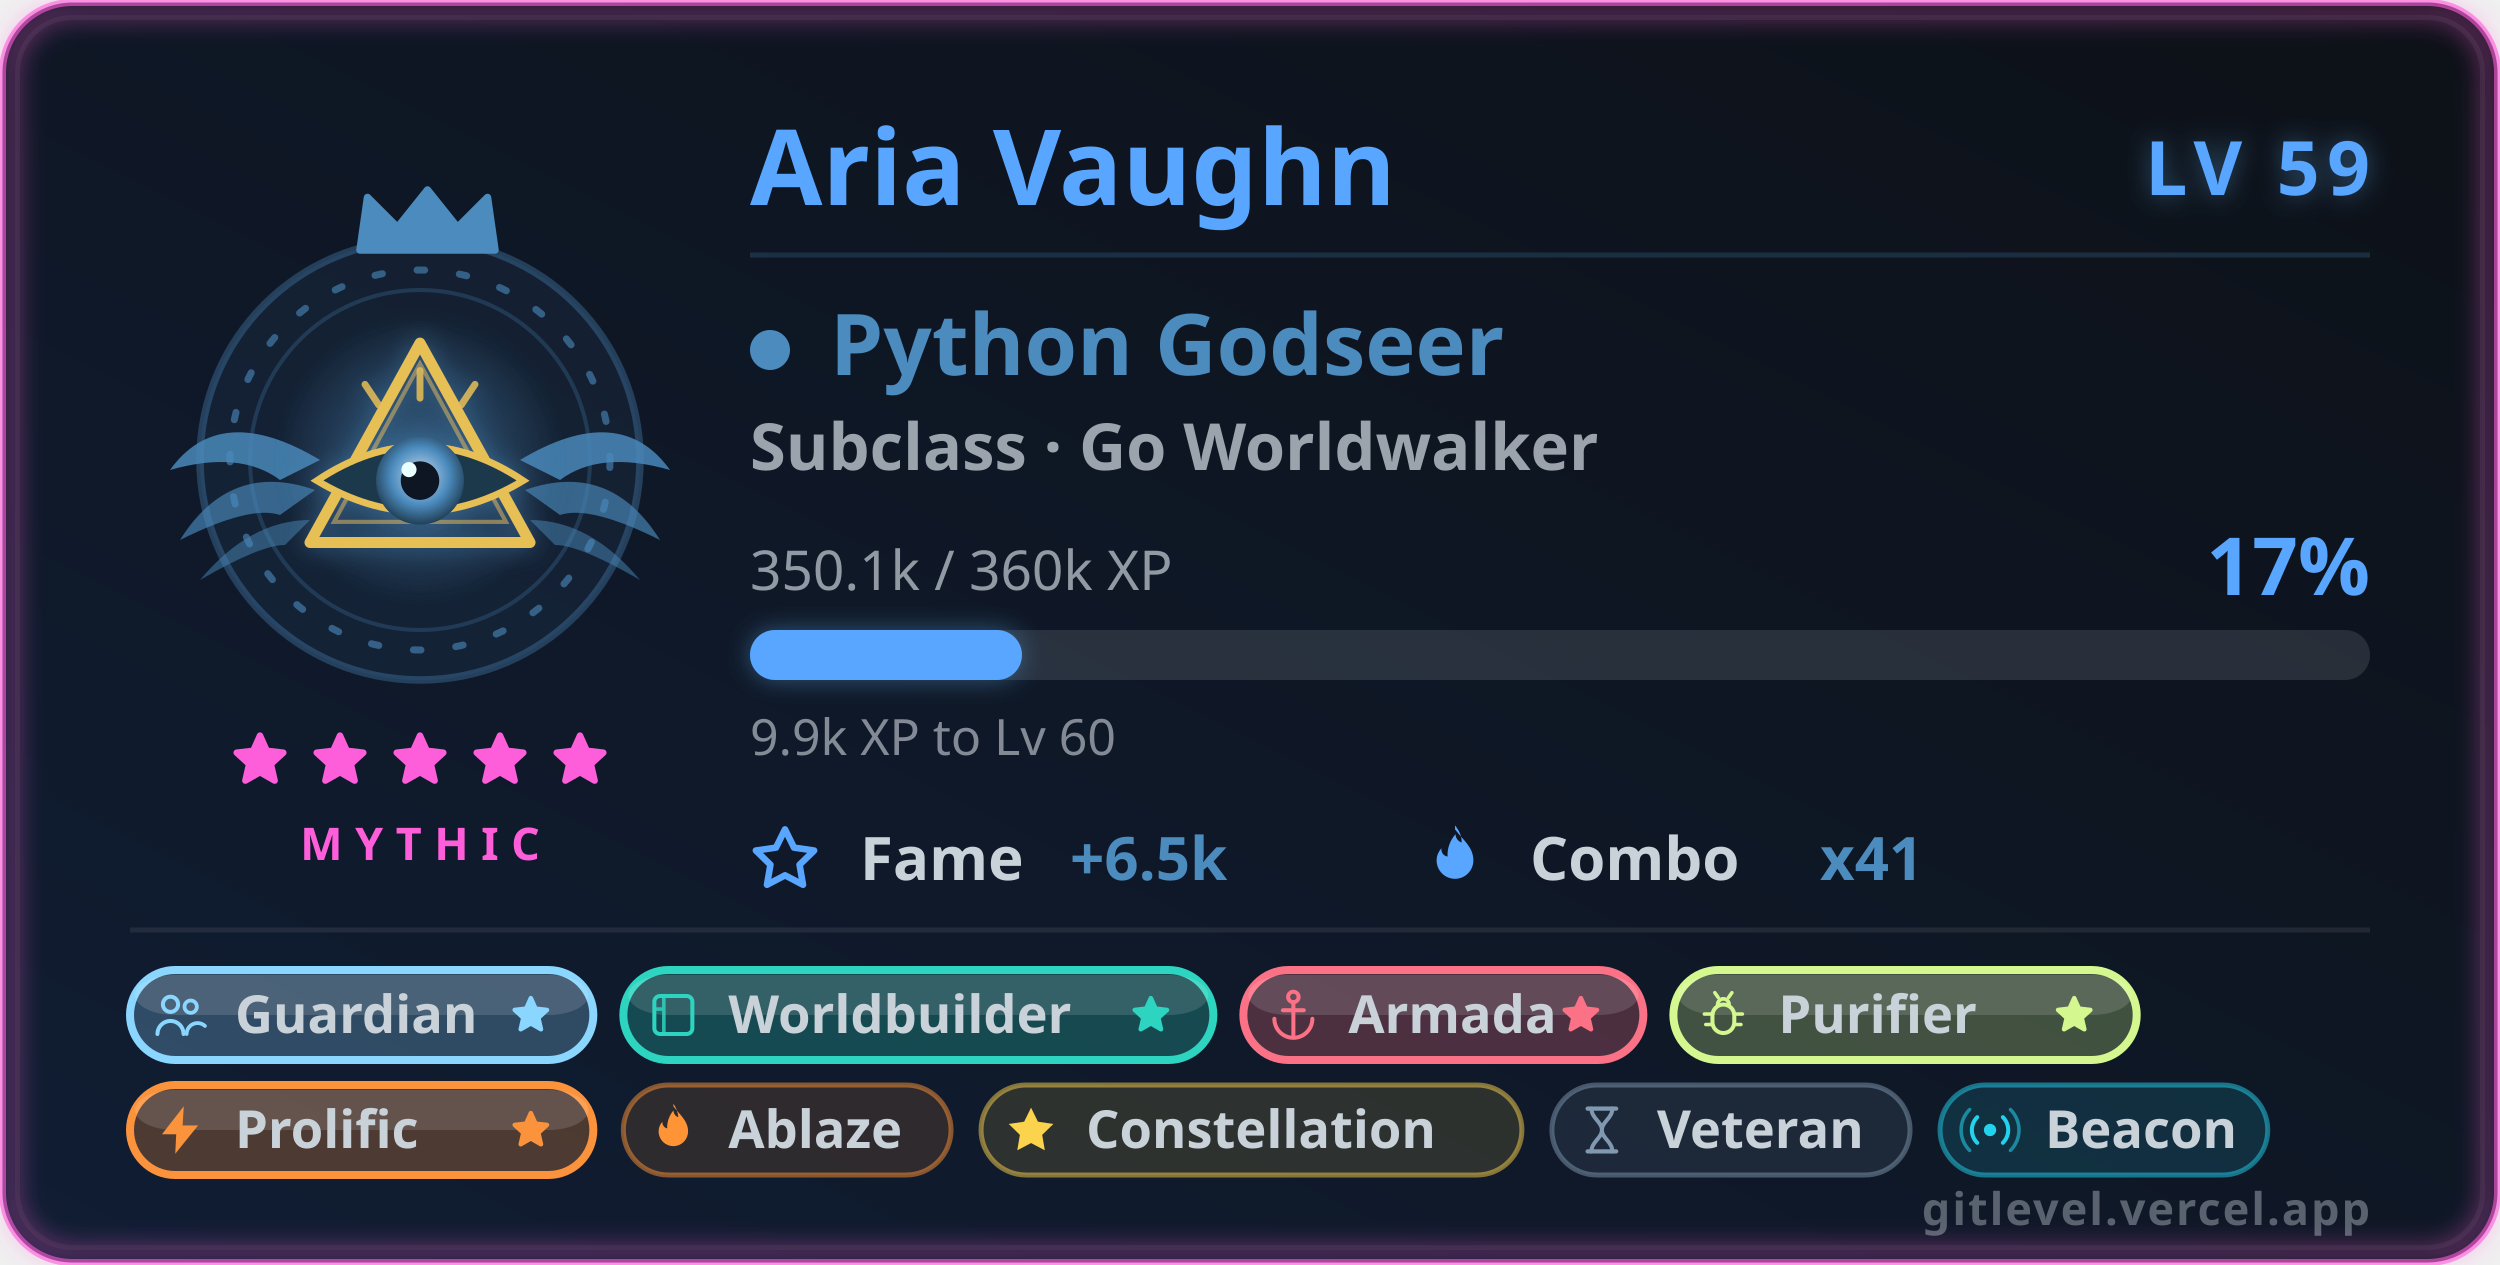
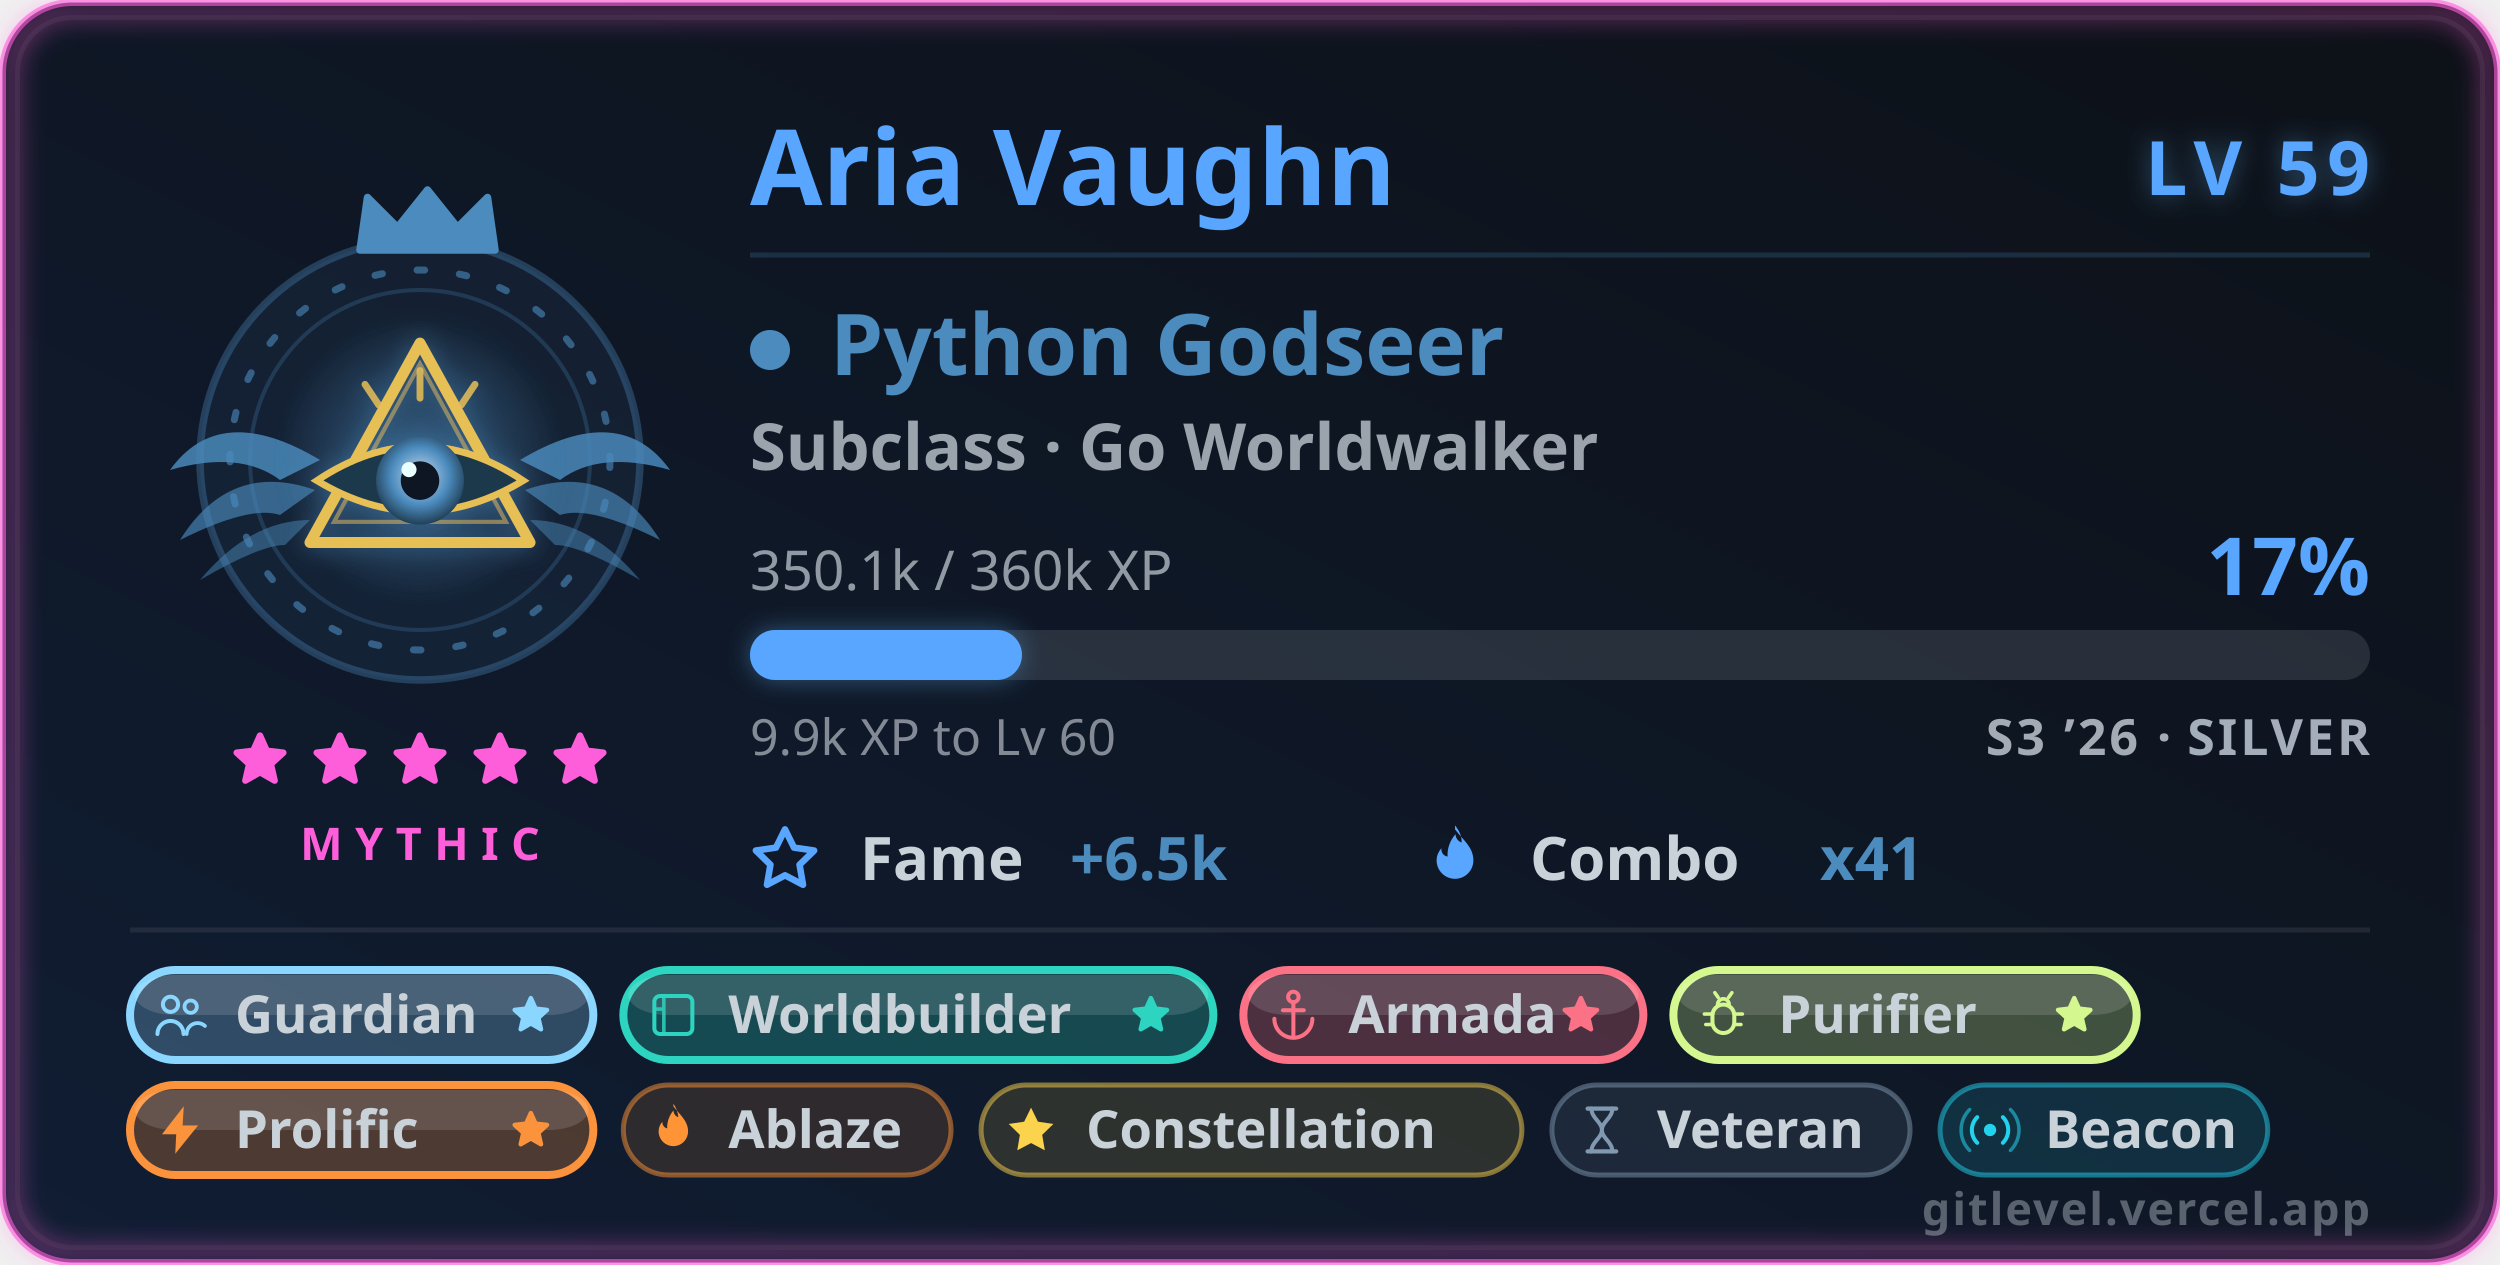
<svg xmlns="http://www.w3.org/2000/svg" width="500" height="253" viewBox="0 0 500 253" role="img" aria-labelledby="card-title-a11y card-desc-a11y">
  <style>
text { font-family: 'Segoe UI', Ubuntu, 'Helvetica Neue', sans-serif; }
.title { font-size: 18px; font-weight: 600; fill: #58a6ff; }
.title-icon { fill: #58a6ff; }
.icon { fill: #58a6ff; }


.gl-name { font-size: 21px; font-weight: 700; fill: #58a6ff; }
.gl-lvl { font-size: 15px; font-weight: 800; letter-spacing: 1.5px; fill: #58a6ff; }
.gl-class { font-size: 17px; font-weight: 700; fill: #4b8bbe; }
.gl-sub { font-size: 13px; font-weight: 600; fill: #c9d1d9; opacity: 0.75; }
.gl-meta { font-size: 11px; fill: #c9d1d9; opacity: 0.7; }
.gl-pct { font-size: 16px; font-weight: 800; fill: #58a6ff; }
.gl-chip-label { font-size: 12px; font-weight: 600; fill: #c9d1d9; }
.gl-chip-value { font-size: 12px; font-weight: 800; fill: #4b8bbe; }
.gl-hint { font-size: 10px; fill: #c9d1d9; opacity: 0.62; }
.gl-badge-label { font-size: 10.5px; font-weight: 600; }
.gl-rarity { font-size: 9px; font-weight: 700; letter-spacing: 2.5px; fill: #ff5edb; }
.gl-brand { font-size: 9px; font-weight: 600; letter-spacing: 0.4px; fill: #c9d1d9; opacity: 0.4; }
+ .gl-season { font-size: 10px; font-weight: 600; letter-spacing: 0.6px; fill: #c9d1d9; opacity: 0.8; }

</style>
  <defs>
    <linearGradient id="card-bg" x1="0" y1="0" x2="1" y2="1" gradientTransform="rotate(90, 0.5, 0.5)">
      <stop offset="0.0%" stop-color="#0d1117" />
      <stop offset="100.0%" stop-color="#101d33" />
    </linearGradient>
    <filter id="card-glow" x="-50%" y="-50%" width="200%" height="200%">
      <feGaussianBlur in="SourceGraphic" stdDeviation="3" result="blur" />
      <feFlood flood-color="#58a6ff" flood-opacity="0.55" result="tint" />
      <feComposite in="tint" in2="blur" operator="in" result="softGlow" />
      <feMerge>
        <feMergeNode in="softGlow" />
        <feMergeNode in="SourceGraphic" />
      </feMerge>
    </filter>
    <filter id="gl-glow" x="-60%" y="-60%" width="220%" height="220%">
      <feGaussianBlur in="SourceGraphic" stdDeviation="2.4" result="b" />
      <feFlood flood-color="#4b8bbe" flood-opacity="0.55" result="t" />
      <feComposite in="t" in2="b" operator="in" result="g" />
      <feMerge>
        <feMergeNode in="g" />
        <feMergeNode in="SourceGraphic" />
      </feMerge>
    </filter>
    <filter id="gl-rarity" x="-20%" y="-20%" width="140%" height="140%">
      <feGaussianBlur stdDeviation="2.4" />
    </filter>
  </defs>
  <rect x="0.5" y="0.5" width="499" height="252" rx="14" fill="url(#card-bg)" stroke="#ff5edb" stroke-width="1.4" stroke-opacity="0.6" />
  <rect x="3.5" y="3.5" width="493" height="246" rx="11" fill="none" stroke="#30363d" stroke-opacity="0.4" />
  <rect x="2" y="2" width="496" height="249" rx="13" fill="none" stroke="#ff5edb" stroke-width="3.5" stroke-opacity="0.4" filter="url(#gl-rarity)" />
  <g class="fade">
    <g class="">
      <g class="flourish">
        <g transform="translate(84,0)">
          <g transform="translate(0,92)" fill="#4b8bbe">
            <path d="M20 0 Q 40 -12 50 2 Q 36 -2 28 4 Z" opacity="0.82" />
            <path d="M21 6 Q 38 0 48 16 Q 34 9 28 11 Z" opacity="0.64" />
            <path d="M22 12 Q 34 12 44 24 Q 32 17 27 17 Z" opacity="0.48" />
          </g>
        </g>
        <g transform="translate(84,0) scale(-1,1)">
          <g transform="translate(0,92)" fill="#4b8bbe">
            <path d="M20 0 Q 40 -12 50 2 Q 36 -2 28 4 Z" opacity="0.82" />
            <path d="M21 6 Q 38 0 48 16 Q 34 9 28 11 Z" opacity="0.64" />
            <path d="M22 12 Q 34 12 44 24 Q 32 17 27 17 Z" opacity="0.48" />
          </g>
        </g>
      </g>
      <circle cx="84" cy="92" r="44" fill="#4b8bbe" fill-opacity="0.08" stroke="#4b8bbe" stroke-opacity="0.35" stroke-width="1.5" />
      <g class="">
        <circle cx="84" cy="92" r="38" fill="none" stroke="#4b8bbe" stroke-opacity="0.6" stroke-width="1.4" stroke-dasharray="1.5 7" stroke-linecap="round" />
        <circle cx="84" cy="92" r="34" fill="none" stroke="#4b8bbe" stroke-opacity="0.25" stroke-width="0.8" />
      </g>
      <g class="" filter="url(#gl-glow)">
        <svg class="" x="51" y="59" width="66" height="66" viewBox="0 0 48 48" aria-hidden="true">
          <defs>
            <radialGradient id="pyHalo" cx="0.5" cy="0.5" r="0.5">
              <stop offset="0" stop-color="#4b8bbe" stop-opacity="0.42" />
              <stop offset="1" stop-color="#4b8bbe" stop-opacity="0" />
            </radialGradient>
            <radialGradient id="pyIris" cx="0.5" cy="0.45" r="0.55">
              <stop offset="0" stop-color="#c9dcec" />
              <stop offset="0.6" stop-color="#4b8bbe" />
              <stop offset="1" stop-color="#223f55" />
            </radialGradient>
          </defs>
          <circle cx="24" cy="24" r="21" fill="url(#pyHalo)" />
          <path d="M24 7 L40 36 L8 36 Z" fill="none" stroke="#e6bf55" stroke-width="1.6" stroke-linejoin="round" />
          <path d="M24 10 L36.5 33 L11.5 33 Z" fill="none" stroke="#e6bf55" stroke-width="0.6" stroke-opacity="0.5" />
          <path d="M9 27 Q24 17 39 27 Q24 36 9 27 Z" fill="#1e384c" stroke="#e6bf55" stroke-width="1" />
          <circle cx="24" cy="27" r="6.4" fill="url(#pyIris)" />
          <circle cx="24" cy="27" r="2.8" fill="#0b1524" />
          <circle cx="22.4" cy="25.4" r="1.1" fill="#eaffff" />
          <g stroke="#e6bf55" stroke-width="1" stroke-linecap="round" stroke-opacity="0.85">
            <path d="M24 15 V11 M18 16 L16 13 M30 16 L32 13" />
          </g>
        </svg>
      </g>
      <g transform="translate(69, 36.5) scale(1.5)">
        <path d="M2 9 L3 2 L7 6 L11 1 L15 6 L19 2 L20 9 Z" fill="#4b8bbe" stroke="#4b8bbe" stroke-width="1" stroke-linejoin="round" />
      </g>
    </g>
    <g>
      <g class="" transform="translate(45.5, 145.5) scale(0.5416667)" fill="#ff5edb" stroke="#ff5edb" stroke-width="2.4" stroke-linejoin="round" stroke-linecap="round" opacity="1">
        <path d="M12 3 L14.5 8.6 L20.6 9.3 L16 13.5 L17.4 19.6 L12 16.5 L6.6 19.6 L8 13.5 L3.4 9.3 L9.5 8.6 Z" />
      </g>
      <g class="" transform="translate(61.5, 145.5) scale(0.5416667)" fill="#ff5edb" stroke="#ff5edb" stroke-width="2.4" stroke-linejoin="round" stroke-linecap="round" opacity="1">
        <path d="M12 3 L14.5 8.6 L20.6 9.3 L16 13.5 L17.4 19.6 L12 16.5 L6.6 19.6 L8 13.5 L3.4 9.3 L9.5 8.6 Z" />
      </g>
      <g class="" transform="translate(77.5, 145.5) scale(0.5416667)" fill="#ff5edb" stroke="#ff5edb" stroke-width="2.4" stroke-linejoin="round" stroke-linecap="round" opacity="1">
        <path d="M12 3 L14.5 8.6 L20.6 9.3 L16 13.5 L17.4 19.6 L12 16.5 L6.6 19.6 L8 13.5 L3.4 9.3 L9.5 8.6 Z" />
      </g>
      <g class="" transform="translate(93.5, 145.5) scale(0.5416667)" fill="#ff5edb" stroke="#ff5edb" stroke-width="2.4" stroke-linejoin="round" stroke-linecap="round" opacity="1">
        <path d="M12 3 L14.5 8.6 L20.6 9.3 L16 13.5 L17.4 19.6 L12 16.5 L6.6 19.6 L8 13.5 L3.4 9.3 L9.5 8.6 Z" />
      </g>
      <g class="" transform="translate(109.5, 145.5) scale(0.5416667)" fill="#ff5edb" stroke="#ff5edb" stroke-width="2.4" stroke-linejoin="round" stroke-linecap="round" opacity="1">
        <path d="M12 3 L14.5 8.6 L20.6 9.3 L16 13.5 L17.4 19.6 L12 16.5 L6.6 19.6 L8 13.5 L3.4 9.3 L9.5 8.6 Z" />
      </g>
    </g>
    <text class="gl-rarity" x="84" y="172" text-anchor="middle">MYTHIC</text>
  </g>
  <g class="fade" style="animation-delay:.15s">
    <text class="gl-name" x="150" y="41">Aria Vaughn</text>
    <text class="gl-lvl glow-pulse" x="474" y="39" text-anchor="end" filter="url(#gl-glow)">LV 59</text>
    <line x1="150" y1="51" x2="474" y2="51" stroke="#4b8bbe" stroke-opacity="0.22" stroke-width="1" />
    <circle cx="154" cy="70" r="4" fill="#4b8bbe" />
    <text class="gl-class" x="166" y="75">Python Godseer</text>
    <text class="gl-sub" x="150" y="94">Subclass · Go Worldwalker</text>
    <text class="gl-meta" x="150" y="118">350.1k / 360k XP</text>
    <text class="gl-pct " x="474" y="119" text-anchor="end">17%</text>
    <rect x="150" y="126" width="324" height="10" rx="5" fill="#c9d1d9" fill-opacity="0.14" />
    <rect class="xp-fill " x="150" y="126" width="54.399" height="10" rx="5" fill="#58a6ff" filter="url(#gl-glow)" />
    <text class="gl-hint" x="150" y="151">9.9k XP to Lv 60</text>
+     <text class="gl-season" x="474" y="151" text-anchor="end">S3 ’26 · <tspan fill="#c9d3e0" font-weight="800">SILVER</tspan>
+     </text>
    <g transform="translate(150, 176)">
      <svg class="icon" x="0" y="-11" width="14" height="14" viewBox="0 0 16 16" aria-hidden="true">
        <path fill-rule="evenodd" d="M8 .25a.75.75 0 0 1 .673.418l1.882 3.815 4.21.612a.75.75 0 0 1 .416 1.279l-3.046 2.97.719 4.192a.75.75 0 0 1-1.088.791L8 12.347l-3.766 1.98a.75.75 0 0 1-1.088-.79l.72-4.194L.818 6.374a.75.75 0 0 1 .416-1.28l4.21-.611L7.327.668A.75.75 0 0 1 8 .25zm0 2.445L6.615 5.5a.75.75 0 0 1-.564.41l-3.097.45 2.24 2.184a.75.75 0 0 1 .216.664l-.528 3.084 2.769-1.456a.75.75 0 0 1 .698 0l2.77 1.456-.53-3.084a.75.75 0 0 1 .216-.664l2.24-2.183-3.096-.45a.75.75 0 0 1-.564-.41L8 2.694v.001z" />
      </svg>
      <text class="gl-chip-label" x="22" y="0">Fame</text>
      <text class="gl-chip-value" x="64" y="0">+6.5k</text>
    </g>
    <g transform="translate(284, 176)">
      <svg class="icon" x="0" y="-11" width="14" height="14" viewBox="0 0 16 16" aria-hidden="true">
        <path fill-rule="evenodd" d="M8 1c1.7 2.3 4.2 4 4.2 7.1a4.2 4.2 0 0 1-8.4 0c0-1.1.4-2 1.1-2.8-.1 1 .5 1.8 1.4 1.9-.1-1.9.6-3.7 1.8-5.1.1 1 .6 1.6 1.4 1.9.1-1.4-.5-2.7-1.5-3.9z" />
      </svg>
      <text class="gl-chip-label" x="22" y="0">Combo</text>
      <text class="gl-chip-value" x="80" y="0">x41</text>
    </g>
  </g>
  <g class="fade" style="animation-delay:.2s">
    <line x1="26" y1="186" x2="474" y2="186" stroke="#c9d1d9" stroke-opacity="0.1" stroke-width="1" />
    <g>
      <rect x="26" y="194" width="92.669" height="18" rx="9" fill="#8ad6ff" fill-opacity="0.26" stroke="#8ad6ff" stroke-opacity="1" stroke-width="1.6" />
      <rect x="27" y="195" width="90.669" height="8" rx="8" fill="#ffffff" fill-opacity="0.13" />
      <g transform="translate(30.3, 197.3) scale(0.475)">
        <circle cx="8" cy="7.5" r="3.2" fill="none" stroke="#8ad6ff" stroke-width="1.7" />
        <path d="M2.5 20a5.5 5.5 0 0 1 11 0" fill="none" stroke="#8ad6ff" stroke-width="1.7" stroke-linecap="round" />
        <circle cx="16.5" cy="8.5" r="2.6" fill="none" stroke="#8ad6ff" stroke-width="1.6" />
        <path d="M14.8 20a4.6 4.6 0 0 1 7.7-3.4" fill="none" stroke="#8ad6ff" stroke-width="1.6" stroke-linecap="round" />
      </g>
      <text class="gl-badge-label" x="47" y="206.6" fill="#c9d1d9" font-weight="800">Guardian</text>
      <g class="" transform="translate(101.6688, 198.5) scale(0.375)" fill="#8ad6ff" stroke="#8ad6ff" stroke-width="2.4" stroke-linejoin="round" stroke-linecap="round" opacity="1">
        <path d="M12 3 L14.5 8.6 L20.6 9.3 L16 13.5 L17.4 19.6 L12 16.5 L6.6 19.6 L8 13.5 L3.4 9.3 L9.5 8.6 Z" />
      </g>
    </g>
    <g>
      <rect x="124.669" y="194" width="118.003" height="18" rx="9" fill="#2dd4bf" fill-opacity="0.26" stroke="#2dd4bf" stroke-opacity="1" stroke-width="1.6" />
      <rect x="125.669" y="195" width="116.003" height="8" rx="8" fill="#ffffff" fill-opacity="0.13" />
      <g transform="translate(128.9688, 197.3) scale(0.475)">
        <rect x="4" y="4" width="16" height="16" rx="2.4" fill="none" stroke="#2dd4bf" stroke-width="1.7" />
        <path d="M8 4v16 M4 9.5h4" fill="none" stroke="#2dd4bf" stroke-width="1.5" opacity="0.85" />
      </g>
      <text class="gl-badge-label" x="145.669" y="206.6" fill="#c9d1d9" font-weight="800">Worldbuilder</text>
      <g class="" transform="translate(225.672, 198.5) scale(0.375)" fill="#2dd4bf" stroke="#2dd4bf" stroke-width="2.4" stroke-linejoin="round" stroke-linecap="round" opacity="1">
        <path d="M12 3 L14.5 8.6 L20.6 9.3 L16 13.5 L17.4 19.6 L12 16.5 L6.6 19.6 L8 13.5 L3.4 9.3 L9.5 8.6 Z" />
      </g>
    </g>
    <g>
      <rect x="248.672" y="194" width="80.002" height="18" rx="9" fill="#fb7185" fill-opacity="0.26" stroke="#fb7185" stroke-opacity="1" stroke-width="1.6" />
      <rect x="249.672" y="195" width="78.002" height="8" rx="8" fill="#ffffff" fill-opacity="0.13" />
      <g transform="translate(252.972, 197.3) scale(0.475)">
        <circle cx="12" cy="4.4" r="2.2" fill="none" stroke="#fb7185" stroke-width="1.7" />
        <path d="M12 6.6V21M7.6 10h8.8" fill="none" stroke="#fb7185" stroke-width="1.7" stroke-linejoin="round" stroke-linecap="round" />
        <path d="M4 13.6a8 8 0 0 0 16 0" fill="none" stroke="#fb7185" stroke-width="1.7" stroke-linejoin="round" stroke-linecap="round" />
      </g>
      <text class="gl-badge-label" x="269.672" y="206.6" fill="#c9d1d9" font-weight="800">Armada</text>
      <g class="" transform="translate(311.6736, 198.5) scale(0.375)" fill="#fb7185" stroke="#fb7185" stroke-width="2.4" stroke-linejoin="round" stroke-linecap="round" opacity="1">
        <path d="M12 3 L14.5 8.6 L20.6 9.3 L16 13.5 L17.4 19.6 L12 16.5 L6.6 19.6 L8 13.5 L3.4 9.3 L9.5 8.6 Z" />
      </g>
    </g>
    <g>
      <rect x="334.674" y="194" width="92.669" height="18" rx="9" fill="#d4f88f" fill-opacity="0.26" stroke="#d4f88f" stroke-opacity="1" stroke-width="1.6" />
      <rect x="335.674" y="195" width="90.669" height="8" rx="8" fill="#ffffff" fill-opacity="0.13" />
      <g transform="translate(338.9736, 197.3) scale(0.475)">
        <rect x="7.4" y="7.6" width="9.2" height="12" rx="4.6" fill="none" stroke="#d4f88f" stroke-width="1.7" />
        <path d="M9.6 7.6a2.4 2.4 0 0 1 4.8 0" fill="none" stroke="#d4f88f" stroke-width="1.6" stroke-linejoin="round" stroke-linecap="round" />
        <path d="M7.4 11.6H4M16.6 11.6H20M7.4 16H4.6M16.6 16H19.4M9.8 4.6 8.4 2.6M14.2 4.6 15.6 2.6" fill="none" stroke="#d4f88f" stroke-width="1.5" stroke-linejoin="round" stroke-linecap="round" />
      </g>
      <text class="gl-badge-label" x="355.674" y="206.6" fill="#c9d1d9" font-weight="800">Purifier</text>
      <g class="" transform="translate(410.3424, 198.5) scale(0.375)" fill="#d4f88f" stroke="#d4f88f" stroke-width="2.4" stroke-linejoin="round" stroke-linecap="round" opacity="1">
        <path d="M12 3 L14.5 8.6 L20.6 9.3 L16 13.5 L17.4 19.6 L12 16.5 L6.6 19.6 L8 13.5 L3.4 9.3 L9.5 8.6 Z" />
      </g>
    </g>
    <g>
      <rect x="26" y="217" width="92.669" height="18" rx="9" fill="#fb923c" fill-opacity="0.26" stroke="#fb923c" stroke-opacity="1" stroke-width="1.6" />
      <rect x="27" y="218" width="90.669" height="8" rx="8" fill="#ffffff" fill-opacity="0.13" />
      <g transform="translate(30.3, 220.3) scale(0.475)">
        <path d="M13.6 2 4.4 13.8h6L10 22l9.6-11.9h-6.5Z" fill="#fb923c" />
      </g>
      <text class="gl-badge-label" x="47" y="229.6" fill="#c9d1d9" font-weight="800">Prolific</text>
      <g class="" transform="translate(101.6688, 221.5) scale(0.375)" fill="#fb923c" stroke="#fb923c" stroke-width="2.4" stroke-linejoin="round" stroke-linecap="round" opacity="1">
        <path d="M12 3 L14.5 8.6 L20.6 9.3 L16 13.5 L17.4 19.6 L12 16.5 L6.6 19.6 L8 13.5 L3.4 9.3 L9.5 8.6 Z" />
      </g>
    </g>
    <g>
      <rect x="124.669" y="217" width="65.54" height="18" rx="9" fill="#ff9436" fill-opacity="0.13" stroke="#ff9436" stroke-opacity="0.5" stroke-width="1" />
      <g transform="translate(128.9688, 220.3) scale(0.475)">
        <path d="M12 2c2.5 3.4 6.2 6 6.2 10.6a6.2 6.2 0 0 1-12.4 0c0-1.6.6-3 1.6-4.1-.1 1.5.8 2.6 2 2.8-.1-2.8.9-5.4 2.6-7.5.2 1.5.9 2.4 2.1 2.8-.2-2-.8-4-2.1-5.6Z" fill="#ff9436" />
      </g>
      <text class="gl-badge-label" x="145.669" y="229.6" fill="#c9d1d9">Ablaze</text>
    </g>
    <g>
      <rect x="196.209" y="217" width="108.17" height="18" rx="9" fill="#fcd34d" fill-opacity="0.13" stroke="#fcd34d" stroke-opacity="0.5" stroke-width="1" />
      <g transform="translate(200.5088, 220.3) scale(0.475)">
        <path d="M12 2.6 14.9 8.5 21.4 9.45 16.7 14.05 17.8 20.55 12 17.5 6.2 20.55 7.3 14.05 2.6 9.45 9.1 8.5Z" fill="#fcd34d" />
      </g>
      <text class="gl-badge-label" x="217.209" y="229.6" fill="#c9d1d9">Constellation</text>
    </g>
    <g>
      <rect x="310.379" y="217" width="71.63" height="18" rx="9" fill="#8098b0" fill-opacity="0.13" stroke="#8098b0" stroke-opacity="0.5" stroke-width="1" />
      <g transform="translate(314.6788, 220.3) scale(0.475)">
        <path d="M6 3h12M6 21h12" fill="none" stroke="#8098b0" stroke-width="1.8" stroke-linejoin="round" stroke-linecap="round" />
        <path d="M7.6 3c0 4 4.4 5.6 4.4 9s-4.4 5-4.4 9M16.4 3c0 4-4.4 5.6-4.4 9s4.4 5 4.4 9" fill="none" stroke="#8098b0" stroke-width="1.7" stroke-linejoin="round" stroke-linecap="round" />
      </g>
      <text class="gl-badge-label" x="331.379" y="229.6" fill="#c9d1d9">Veteran</text>
    </g>
    <g>
      <rect x="388.009" y="217" width="65.54" height="18" rx="9" fill="#22d3ee" fill-opacity="0.13" stroke="#22d3ee" stroke-opacity="0.5" stroke-width="1" />
      <g transform="translate(392.3088, 220.3) scale(0.475)">
        <circle cx="12" cy="12" r="2.6" fill="#22d3ee" />
        <path d="M6.6 6.6a7.6 7.6 0 0 0 0 10.8M17.4 6.6a7.6 7.6 0 0 1 0 10.8" fill="none" stroke="#22d3ee" stroke-width="1.7" stroke-linejoin="round" stroke-linecap="round" />
        <path d="M3.4 3.4a12.1 12.1 0 0 0 0 17.2M20.6 3.4a12.1 12.1 0 0 1 0 17.2" fill="none" stroke="#22d3ee" stroke-width="1.5" stroke-linejoin="round" stroke-linecap="round" opacity="0.55" />
      </g>
      <text class="gl-badge-label" x="409.009" y="229.6" fill="#c9d1d9">Beacon</text>
    </g>
  </g>
  <text class="gl-brand" x="474" y="245" text-anchor="end">gitlevel.vercel.app</text>
</svg>
